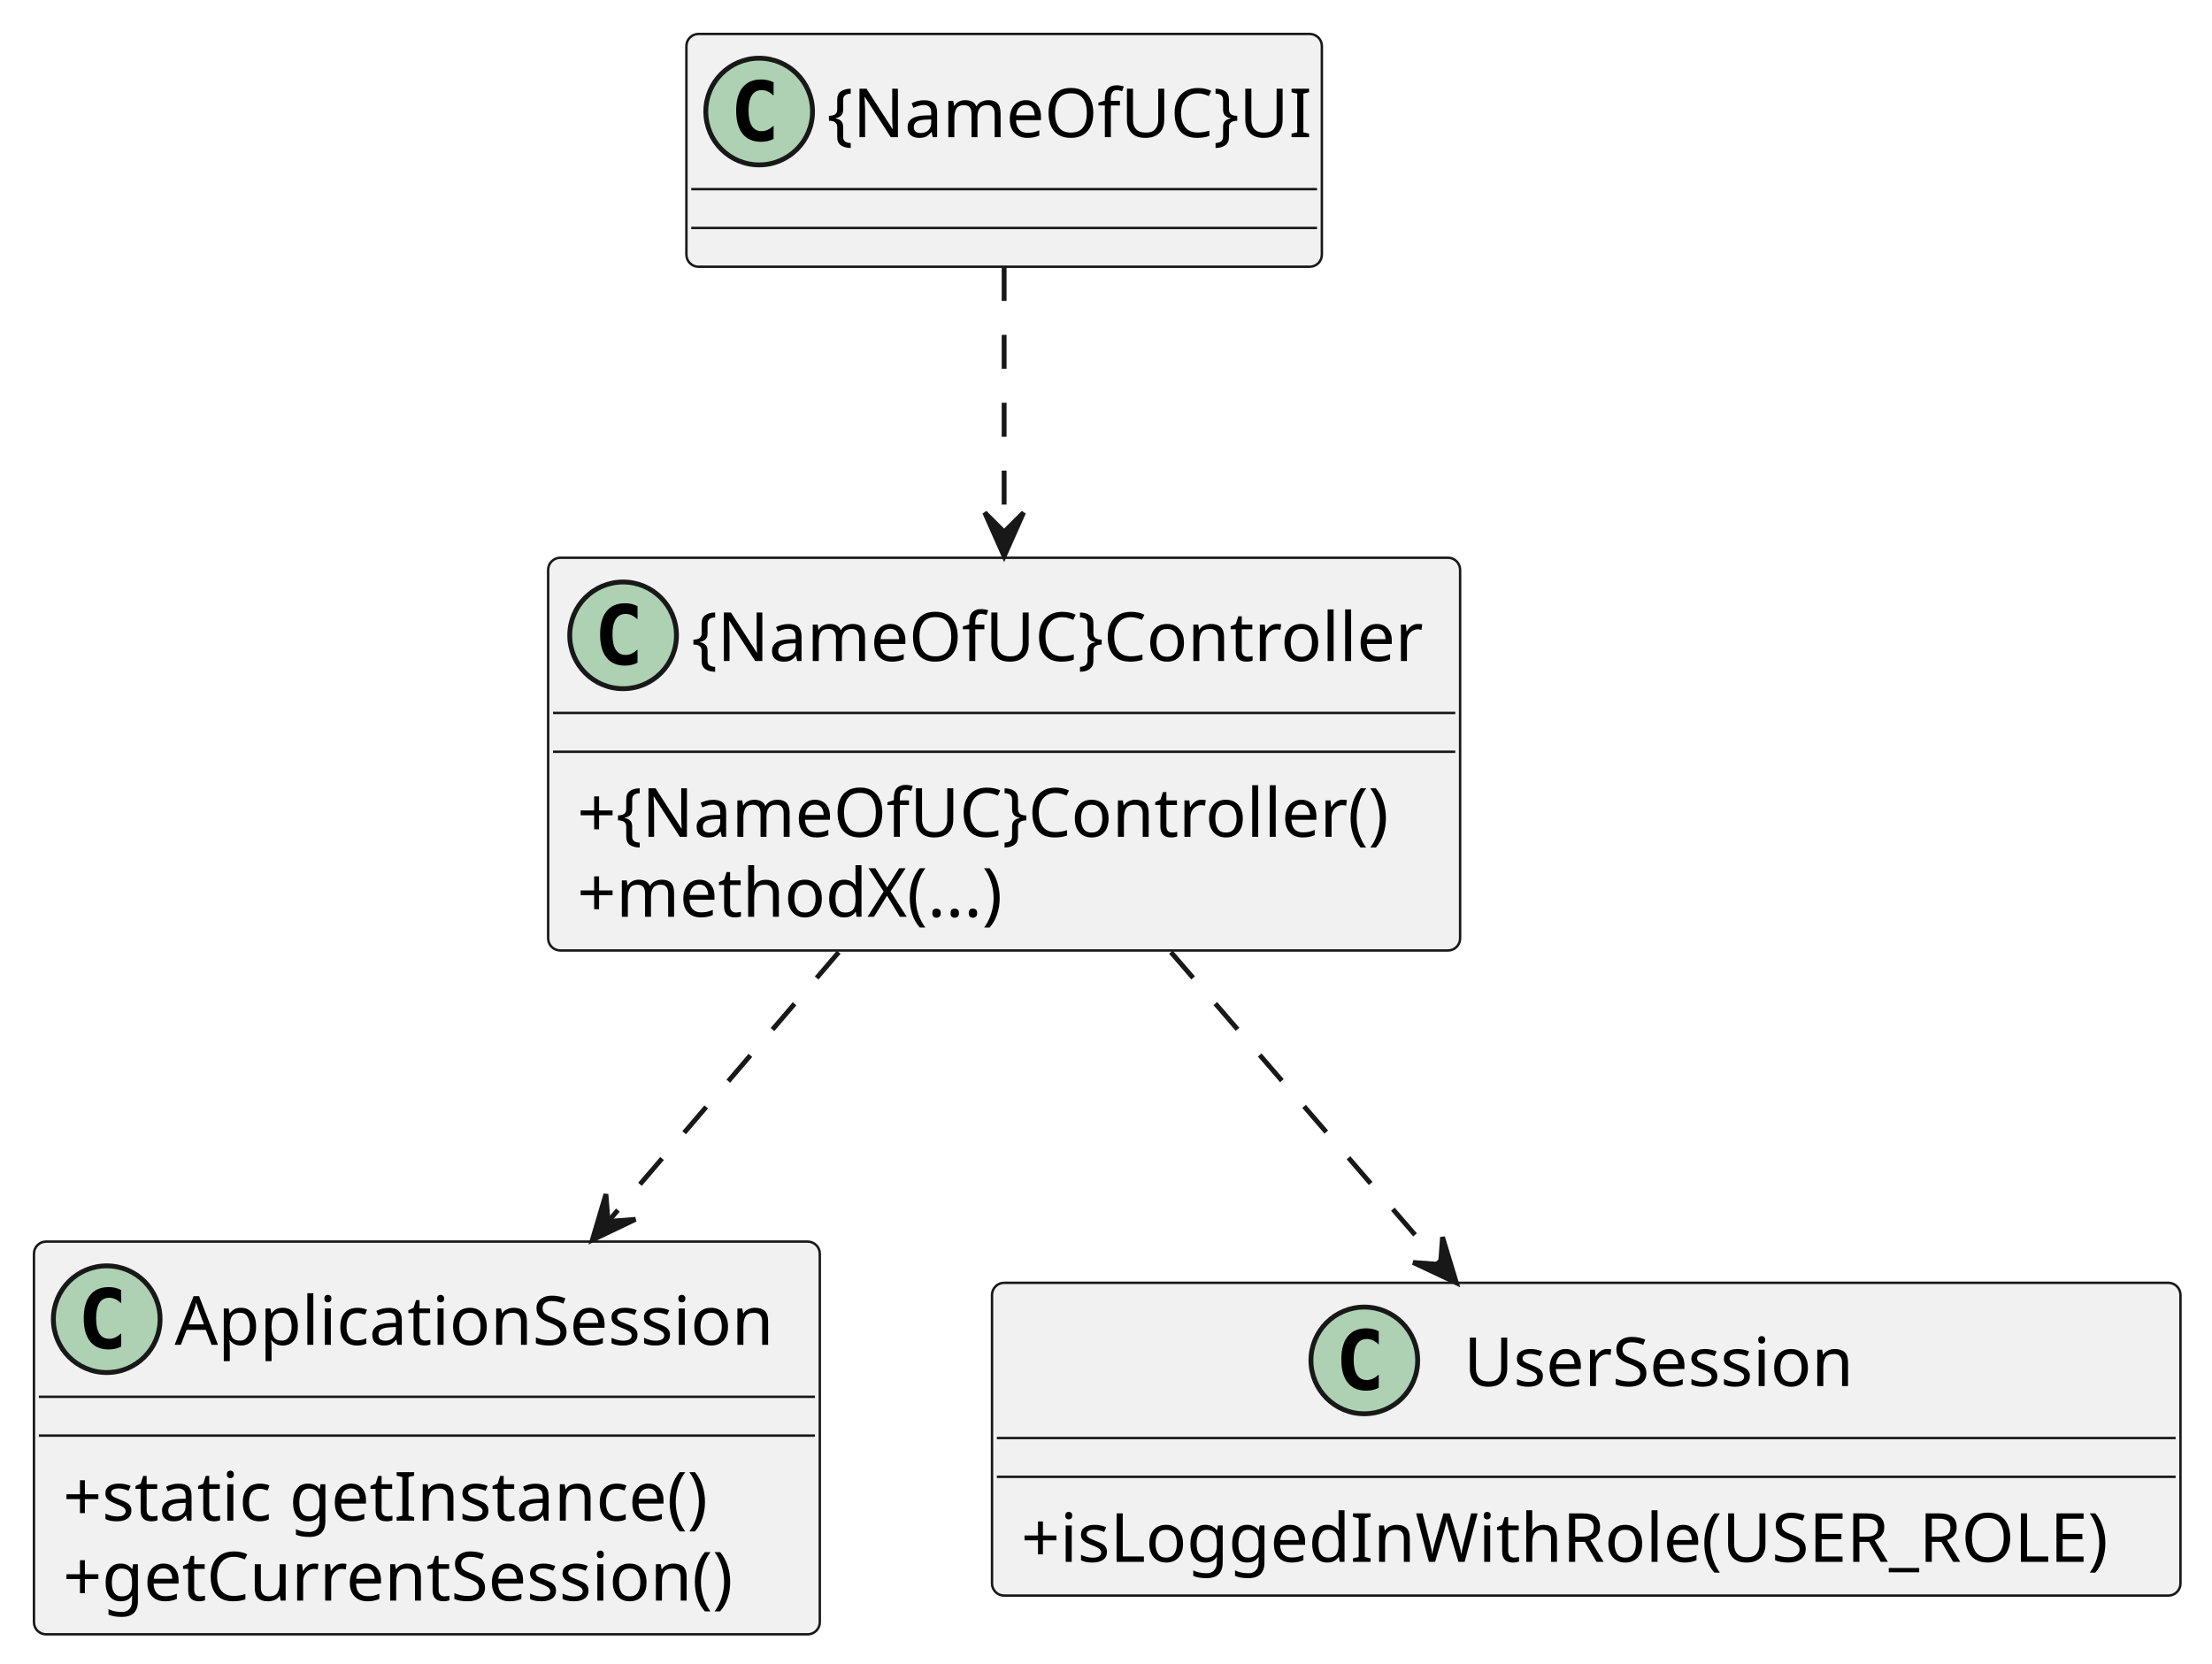
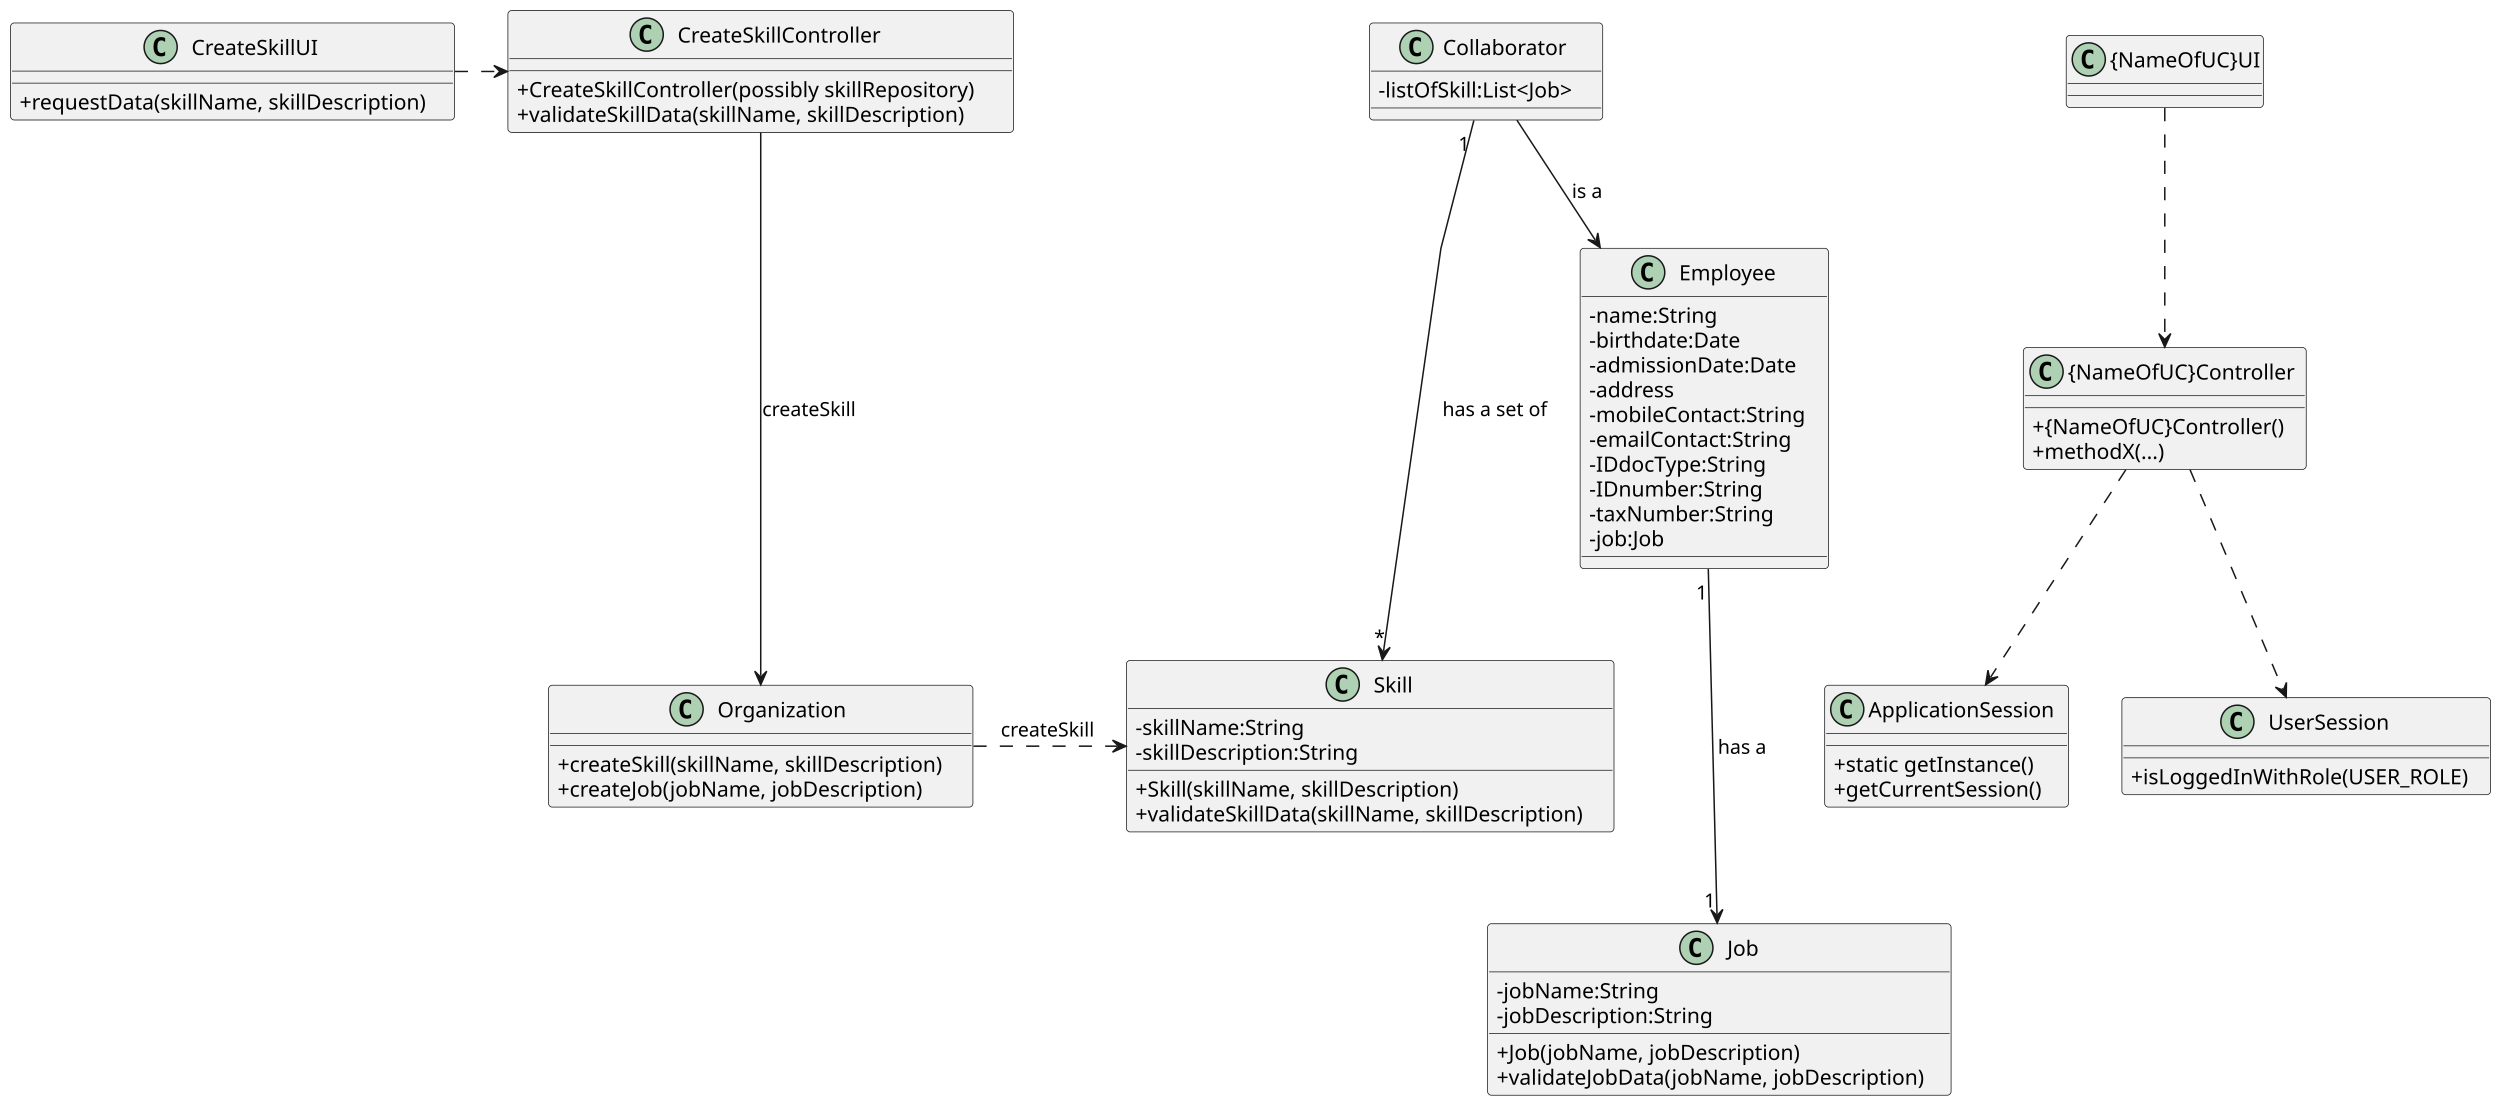
- <svg xmlns="http://www.w3.org/2000/svg" contentStyleType="text/css" height="343px" preserveAspectRatio="none" style="width:456px;height:343px;background:#FFFFFF;" version="1.1" viewBox="0 0 456 343" width="456px" zoomAndPan="magnify">
+ <svg xmlns="http://www.w3.org/2000/svg" contentStyleType="text/css" height="587.2px" preserveAspectRatio="none" style="width:1329px;height:587px;background:#FFFFFF;" version="1.1" viewBox="0 0 1329 587" width="1329.6px" zoomAndPan="magnify">
  <defs />
  <g>
    <g id="elem_ApplicationSession">
-       <rect codeLine="3" fill="#F1F1F1" height="80.977" id="ApplicationSession" rx="2.5" ry="2.5" style="stroke:#181818;stroke-width:0.5;" width="162" x="7" y="256" />
-       <ellipse cx="22" cy="272" fill="#ADD1B2" rx="11" ry="11" style="stroke:#181818;stroke-width:1.0;" />
-       <path d="M24.973,277.643 Q24.392,277.942 23.753,278.091 Q23.114,278.241 22.408,278.241 Q19.901,278.241 18.581,276.589 Q17.262,274.937 17.262,271.816 Q17.262,268.687 18.581,267.035 Q19.901,265.383 22.408,265.383 Q23.114,265.383 23.761,265.532 Q24.409,265.682 24.973,265.981 L24.973,268.703 Q24.342,268.122 23.749,267.852 Q23.155,267.582 22.524,267.582 Q21.18,267.582 20.495,268.649 Q19.81,269.716 19.81,271.816 Q19.81,273.908 20.495,274.974 Q21.18,276.041 22.524,276.041 Q23.155,276.041 23.749,275.771 Q24.342,275.502 24.973,274.92 Z " fill="#000000" />
-       <text fill="#000000" font-family="sans-serif" font-size="14" lengthAdjust="spacing" textLength="130" x="36" y="277.291">ApplicationSession</text>
-       <line style="stroke:#181818;stroke-width:0.5;" x1="8" x2="168" y1="288" y2="288" />
-       <line style="stroke:#181818;stroke-width:0.5;" x1="8" x2="168" y1="296" y2="296" />
-       <text fill="#000000" font-family="sans-serif" font-size="14" lengthAdjust="spacing" textLength="140" x="13" y="313.535">+static getInstance()</text>
-       <text fill="#000000" font-family="sans-serif" font-size="14" lengthAdjust="spacing" textLength="148" x="13" y="330.023">+getCurrentSession()</text>
+       <rect codeLine="5" fill="#F1F1F1" height="64.781" id="ApplicationSession" rx="2" ry="2" style="stroke:#181818;stroke-width:0.4;" width="129.6" x="970" y="364.28" />
+       <ellipse cx="982" cy="377.08" fill="#ADD1B2" rx="8.8" ry="8.8" style="stroke:#181818;stroke-width:0.8;" />
+       <path d="M984.379,381.594 Q983.914,381.834 983.402,381.953 Q982.891,382.073 982.327,382.073 Q980.321,382.073 979.265,380.751 Q978.209,379.43 978.209,376.933 Q978.209,374.429 979.265,373.108 Q980.321,371.786 982.327,371.786 Q982.891,371.786 983.409,371.906 Q983.927,372.025 984.379,372.264 L984.379,374.442 Q983.874,373.978 983.399,373.762 Q982.924,373.546 982.419,373.546 Q981.344,373.546 980.796,374.399 Q980.248,375.253 980.248,376.933 Q980.248,378.606 980.796,379.459 Q981.344,380.313 982.419,380.313 Q982.924,380.313 983.399,380.097 Q983.874,379.881 984.379,379.416 Z " fill="#000000" />
+       <text fill="#000000" font-family="sans-serif" font-size="11.2" lengthAdjust="spacing" textLength="104" x="993.2" y="381.313">ApplicationSession</text>
+       <line style="stroke:#181818;stroke-width:0.4;" x1="970.8" x2="1098.8" y1="389.88" y2="389.88" />
+       <line style="stroke:#181818;stroke-width:0.4;" x1="970.8" x2="1098.8" y1="396.28" y2="396.28" />
+       <text fill="#000000" font-family="sans-serif" font-size="11.2" lengthAdjust="spacing" textLength="112" x="974.8" y="410.308">+static getInstance()</text>
+       <text fill="#000000" font-family="sans-serif" font-size="11.2" lengthAdjust="spacing" textLength="118.4" x="974.8" y="423.499">+getCurrentSession()</text>
    </g>
    <g id="elem_UserSession">
-       <rect codeLine="9" fill="#F1F1F1" height="64.488" id="UserSession" rx="2.5" ry="2.5" style="stroke:#181818;stroke-width:0.5;" width="245" x="204.5" y="264.5" />
-       <ellipse cx="281.25" cy="280.5" fill="#ADD1B2" rx="11" ry="11" style="stroke:#181818;stroke-width:1.0;" />
-       <path d="M284.223,286.143 Q283.642,286.442 283.003,286.591 Q282.364,286.741 281.658,286.741 Q279.151,286.741 277.832,285.089 Q276.512,283.437 276.512,280.316 Q276.512,277.187 277.832,275.535 Q279.151,273.883 281.658,273.883 Q282.364,273.883 283.011,274.032 Q283.659,274.182 284.223,274.481 L284.223,277.203 Q283.592,276.622 282.999,276.352 Q282.405,276.082 281.774,276.082 Q280.43,276.082 279.745,277.149 Q279.06,278.216 279.06,280.316 Q279.06,282.408 279.745,283.474 Q280.43,284.541 281.774,284.541 Q282.405,284.541 282.999,284.271 Q283.592,284.002 284.223,283.42 Z " fill="#000000" />
-       <text fill="#000000" font-family="sans-serif" font-size="14" lengthAdjust="spacing" textLength="83" x="301.75" y="285.791">UserSession</text>
-       <line style="stroke:#181818;stroke-width:0.5;" x1="205.5" x2="448.5" y1="296.5" y2="296.5" />
-       <line style="stroke:#181818;stroke-width:0.5;" x1="205.5" x2="448.5" y1="304.5" y2="304.5" />
-       <text fill="#000000" font-family="sans-serif" font-size="14" lengthAdjust="spacing" textLength="233" x="210.5" y="322.035">+isLoggedInWithRole(USER_ROLE)</text>
+       <rect codeLine="11" fill="#F1F1F1" height="51.591" id="UserSession" rx="2" ry="2" style="stroke:#181818;stroke-width:0.4;" width="196" x="1128" y="370.88" />
+       <ellipse cx="1189.4" cy="383.68" fill="#ADD1B2" rx="8.8" ry="8.8" style="stroke:#181818;stroke-width:0.8;" />
+       <path d="M1191.778,388.195 Q1191.314,388.433 1190.802,388.553 Q1190.291,388.673 1189.727,388.673 Q1187.721,388.673 1186.665,387.351 Q1185.609,386.03 1185.609,383.533 Q1185.609,381.029 1186.665,379.708 Q1187.721,378.386 1189.727,378.386 Q1190.291,378.386 1190.809,378.506 Q1191.327,378.625 1191.778,378.864 L1191.778,381.043 Q1191.274,380.578 1190.799,380.362 Q1190.324,380.146 1189.82,380.146 Q1188.744,380.146 1188.196,380.999 Q1187.648,381.853 1187.648,383.533 Q1187.648,385.206 1188.196,386.06 Q1188.744,386.913 1189.82,386.913 Q1190.324,386.913 1190.799,386.697 Q1191.274,386.481 1191.778,386.016 Z " fill="#000000" />
+       <text fill="#000000" font-family="sans-serif" font-size="11.2" lengthAdjust="spacing" textLength="66.4" x="1205.8" y="387.913">UserSession</text>
+       <line style="stroke:#181818;stroke-width:0.4;" x1="1128.8" x2="1323.2" y1="396.48" y2="396.48" />
+       <line style="stroke:#181818;stroke-width:0.4;" x1="1128.8" x2="1323.2" y1="402.88" y2="402.88" />
+       <text fill="#000000" font-family="sans-serif" font-size="11.2" lengthAdjust="spacing" textLength="186.4" x="1132.8" y="416.908">+isLoggedInWithRole(USER_ROLE)</text>
    </g>
    <g id="elem_{NameOfUC}Controller">
-       <rect codeLine="14" fill="#F1F1F1" height="80.977" id="{NameOfUC}Controller" rx="2.5" ry="2.5" style="stroke:#181818;stroke-width:0.5;" width="188" x="113" y="115" />
-       <ellipse cx="128.45" cy="131" fill="#ADD1B2" rx="11" ry="11" style="stroke:#181818;stroke-width:1.0;" />
-       <path d="M131.423,136.643 Q130.842,136.942 130.203,137.091 Q129.564,137.241 128.858,137.241 Q126.351,137.241 125.031,135.589 Q123.712,133.937 123.712,130.816 Q123.712,127.686 125.031,126.035 Q126.351,124.383 128.858,124.383 Q129.564,124.383 130.211,124.532 Q130.859,124.682 131.423,124.981 L131.423,127.703 Q130.792,127.122 130.199,126.852 Q129.605,126.582 128.974,126.582 Q127.63,126.582 126.945,127.649 Q126.26,128.716 126.26,130.816 Q126.26,132.908 126.945,133.974 Q127.63,135.041 128.974,135.041 Q129.605,135.041 130.199,134.771 Q130.792,134.501 131.423,133.92 Z " fill="#000000" />
-       <text fill="#000000" font-family="sans-serif" font-size="14" lengthAdjust="spacing" textLength="155" x="142.55" y="136.291">{NameOfUC}Controller</text>
-       <line style="stroke:#181818;stroke-width:0.5;" x1="114" x2="300" y1="147" y2="147" />
-       <line style="stroke:#181818;stroke-width:0.5;" x1="114" x2="300" y1="155" y2="155" />
-       <text fill="#000000" font-family="sans-serif" font-size="14" lengthAdjust="spacing" textLength="176" x="119" y="172.535">+{NameOfUC}Controller()</text>
-       <text fill="#000000" font-family="sans-serif" font-size="14" lengthAdjust="spacing" textLength="95" x="119" y="189.023">+methodX(...)</text>
+       <rect codeLine="16" fill="#F1F1F1" height="64.781" id="{NameOfUC}Controller" rx="2" ry="2" style="stroke:#181818;stroke-width:0.4;" width="150.4" x="1075.6" y="184.744" />
+       <ellipse cx="1087.96" cy="197.544" fill="#ADD1B2" rx="8.8" ry="8.8" style="stroke:#181818;stroke-width:0.8;" />
+       <path d="M1090.339,202.059 Q1089.874,202.298 1089.362,202.417 Q1088.851,202.537 1088.287,202.537 Q1086.281,202.537 1085.225,201.215 Q1084.169,199.894 1084.169,197.397 Q1084.169,194.893 1085.225,193.572 Q1086.281,192.25 1088.287,192.25 Q1088.851,192.25 1089.369,192.37 Q1089.887,192.489 1090.339,192.728 L1090.339,194.906 Q1089.834,194.442 1089.359,194.226 Q1088.884,194.01 1088.38,194.01 Q1087.304,194.01 1086.756,194.863 Q1086.208,195.717 1086.208,197.397 Q1086.208,199.07 1086.756,199.923 Q1087.304,200.777 1088.38,200.777 Q1088.884,200.777 1089.359,200.561 Q1089.834,200.345 1090.339,199.88 Z " fill="#000000" />
+       <text fill="#000000" font-family="sans-serif" font-size="11.2" lengthAdjust="spacing" textLength="124" x="1099.24" y="201.777">{NameOfUC}Controller</text>
+       <line style="stroke:#181818;stroke-width:0.4;" x1="1076.4" x2="1225.2" y1="210.344" y2="210.344" />
+       <line style="stroke:#181818;stroke-width:0.4;" x1="1076.4" x2="1225.2" y1="216.744" y2="216.744" />
+       <text fill="#000000" font-family="sans-serif" font-size="11.2" lengthAdjust="spacing" textLength="140.8" x="1080.4" y="230.772">+{NameOfUC}Controller()</text>
+       <text fill="#000000" font-family="sans-serif" font-size="11.2" lengthAdjust="spacing" textLength="76" x="1080.4" y="243.963">+methodX(...)</text>
    </g>
    <g id="elem_{NameOfUC}UI">
-       <rect codeLine="19" fill="#F1F1F1" height="48" id="{NameOfUC}UI" rx="2.5" ry="2.5" style="stroke:#181818;stroke-width:0.5;" width="131" x="141.5" y="7" />
-       <ellipse cx="156.5" cy="23" fill="#ADD1B2" rx="11" ry="11" style="stroke:#181818;stroke-width:1.0;" />
-       <path d="M159.473,28.643 Q158.892,28.942 158.253,29.091 Q157.614,29.241 156.908,29.241 Q154.401,29.241 153.082,27.589 Q151.762,25.937 151.762,22.816 Q151.762,19.686 153.082,18.035 Q154.401,16.383 156.908,16.383 Q157.614,16.383 158.261,16.532 Q158.909,16.682 159.473,16.98 L159.473,19.703 Q158.842,19.122 158.249,18.852 Q157.655,18.582 157.024,18.582 Q155.68,18.582 154.995,19.649 Q154.31,20.716 154.31,22.816 Q154.31,24.908 154.995,25.974 Q155.68,27.041 157.024,27.041 Q157.655,27.041 158.249,26.771 Q158.842,26.502 159.473,25.92 Z " fill="#000000" />
-       <text fill="#000000" font-family="sans-serif" font-size="14" lengthAdjust="spacing" textLength="99" x="170.5" y="28.291">{NameOfUC}UI</text>
-       <line style="stroke:#181818;stroke-width:0.5;" x1="142.5" x2="271.5" y1="39" y2="39" />
-       <line style="stroke:#181818;stroke-width:0.5;" x1="142.5" x2="271.5" y1="47" y2="47" />
+       <rect codeLine="21" fill="#F1F1F1" height="38.4" id="{NameOfUC}UI" rx="2" ry="2" style="stroke:#181818;stroke-width:0.4;" width="104.8" x="1098.4" y="18.792" />
+       <ellipse cx="1110.4" cy="31.592" fill="#ADD1B2" rx="8.8" ry="8.8" style="stroke:#181818;stroke-width:0.8;" />
+       <path d="M1112.778,36.106 Q1112.314,36.346 1111.802,36.465 Q1111.291,36.585 1110.727,36.585 Q1108.721,36.585 1107.665,35.263 Q1106.609,33.942 1106.609,31.445 Q1106.609,28.941 1107.665,27.62 Q1108.721,26.298 1110.727,26.298 Q1111.291,26.298 1111.809,26.418 Q1112.327,26.537 1112.778,26.776 L1112.778,28.954 Q1112.274,28.49 1111.799,28.274 Q1111.324,28.058 1110.82,28.058 Q1109.744,28.058 1109.196,28.911 Q1108.648,29.765 1108.648,31.445 Q1108.648,33.118 1109.196,33.971 Q1109.744,34.825 1110.82,34.825 Q1111.324,34.825 1111.799,34.609 Q1112.274,34.393 1112.778,33.928 Z " fill="#000000" />
+       <text fill="#000000" font-family="sans-serif" font-size="11.2" lengthAdjust="spacing" textLength="79.2" x="1121.6" y="35.825">{NameOfUC}UI</text>
+       <line style="stroke:#181818;stroke-width:0.4;" x1="1099.2" x2="1202.4" y1="44.392" y2="44.392" />
+       <line style="stroke:#181818;stroke-width:0.4;" x1="1099.2" x2="1202.4" y1="50.792" y2="50.792" />
+     </g>
+     <g id="elem_CreateSkillController">
+       <rect codeLine="25" fill="#F1F1F1" height="64.781" id="CreateSkillController" rx="2" ry="2" style="stroke:#181818;stroke-width:0.4;" width="268.8" x="270" y="5.6" />
+       <ellipse cx="343.8" cy="18.4" fill="#ADD1B2" rx="8.8" ry="8.8" style="stroke:#181818;stroke-width:0.8;" />
+       <path d="M346.178,22.915 Q345.714,23.154 345.202,23.273 Q344.691,23.393 344.127,23.393 Q342.121,23.393 341.065,22.071 Q340.009,20.75 340.009,18.253 Q340.009,15.749 341.065,14.428 Q342.121,13.106 344.127,13.106 Q344.691,13.106 345.209,13.226 Q345.727,13.345 346.178,13.584 L346.178,15.762 Q345.674,15.298 345.199,15.082 Q344.724,14.866 344.219,14.866 Q343.144,14.866 342.596,15.719 Q342.048,16.573 342.048,18.253 Q342.048,19.926 342.596,20.779 Q343.144,21.633 344.219,21.633 Q344.724,21.633 345.199,21.417 Q345.674,21.201 346.178,20.736 Z " fill="#000000" />
+       <text fill="#000000" font-family="sans-serif" font-size="11.2" lengthAdjust="spacing" textLength="114.4" x="360.2" y="22.633">CreateSkillController</text>
+       <line style="stroke:#181818;stroke-width:0.4;" x1="270.8" x2="538" y1="31.2" y2="31.2" />
+       <line style="stroke:#181818;stroke-width:0.4;" x1="270.8" x2="538" y1="37.6" y2="37.6" />
+       <text fill="#000000" font-family="sans-serif" font-size="11.2" lengthAdjust="spacing" textLength="259.2" x="274.8" y="51.628">+CreateSkillController(possibly skillRepository)</text>
+       <text fill="#000000" font-family="sans-serif" font-size="11.2" lengthAdjust="spacing" textLength="249.6" x="274.8" y="64.819">+validateSkillData(skillName, skillDescription)</text>
+     </g>
+     <g id="elem_CreateSkillUI">
+       <rect codeLine="32" fill="#F1F1F1" height="51.591" id="CreateSkillUI" rx="2" ry="2" style="stroke:#181818;stroke-width:0.4;" width="236" x="5.6" y="12.2" />
+       <ellipse cx="85.4" cy="25" fill="#ADD1B2" rx="8.8" ry="8.8" style="stroke:#181818;stroke-width:0.8;" />
+       <path d="M87.778,29.515 Q87.314,29.753 86.802,29.873 Q86.291,29.993 85.727,29.993 Q83.721,29.993 82.665,28.671 Q81.609,27.35 81.609,24.853 Q81.609,22.349 82.665,21.028 Q83.721,19.706 85.727,19.706 Q86.291,19.706 86.809,19.826 Q87.327,19.945 87.778,20.184 L87.778,22.363 Q87.274,21.898 86.799,21.682 Q86.324,21.466 85.82,21.466 Q84.744,21.466 84.196,22.319 Q83.648,23.173 83.648,24.853 Q83.648,26.526 84.196,27.38 Q84.744,28.233 85.82,28.233 Q86.324,28.233 86.799,28.017 Q87.274,27.801 87.778,27.336 Z " fill="#000000" />
+       <text fill="#000000" font-family="sans-serif" font-size="11.2" lengthAdjust="spacing" textLength="69.6" x="101.8" y="29.233">CreateSkillUI</text>
+       <line style="stroke:#181818;stroke-width:0.4;" x1="6.4" x2="240.8" y1="37.8" y2="37.8" />
+       <line style="stroke:#181818;stroke-width:0.4;" x1="6.4" x2="240.8" y1="44.2" y2="44.2" />
+       <text fill="#000000" font-family="sans-serif" font-size="11.2" lengthAdjust="spacing" textLength="226.4" x="10.4" y="58.228">+requestData(skillName, skillDescription)</text>
+     </g>
+     <g id="elem_Employee">
+       <rect codeLine="37" fill="#F1F1F1" height="170.306" id="Employee" rx="2" ry="2" style="stroke:#181818;stroke-width:0.4;" width="132" x="840" y="131.984" />
+       <ellipse cx="876.2" cy="144.784" fill="#ADD1B2" rx="8.8" ry="8.8" style="stroke:#181818;stroke-width:0.8;" />
+       <path d="M878.578,149.298 Q878.114,149.537 877.602,149.657 Q877.091,149.777 876.527,149.777 Q874.521,149.777 873.465,148.455 Q872.409,147.134 872.409,144.637 Q872.409,142.133 873.465,140.812 Q874.521,139.49 876.527,139.49 Q877.091,139.49 877.609,139.61 Q878.127,139.729 878.578,139.968 L878.578,142.147 Q878.074,141.682 877.599,141.466 Q877.124,141.25 876.62,141.25 Q875.544,141.25 874.996,142.103 Q874.448,142.957 874.448,144.637 Q874.448,146.31 874.996,147.163 Q875.544,148.017 876.62,148.017 Q877.124,148.017 877.599,147.801 Q878.074,147.585 878.578,147.12 Z " fill="#000000" />
+       <text fill="#000000" font-family="sans-serif" font-size="11.2" lengthAdjust="spacing" textLength="52.8" x="892.6" y="149.017">Employee</text>
+       <line style="stroke:#181818;stroke-width:0.4;" x1="840.8" x2="971.2" y1="157.584" y2="157.584" />
+       <text fill="#000000" font-family="sans-serif" font-size="11.2" lengthAdjust="spacing" textLength="72.8" x="844.8" y="171.612">-name:String</text>
+       <text fill="#000000" font-family="sans-serif" font-size="11.2" lengthAdjust="spacing" textLength="84.8" x="844.8" y="184.803">-birthdate:Date</text>
+       <text fill="#000000" font-family="sans-serif" font-size="11.2" lengthAdjust="spacing" textLength="115.2" x="844.8" y="197.993">-admissionDate:Date</text>
+       <text fill="#000000" font-family="sans-serif" font-size="11.2" lengthAdjust="spacing" textLength="49.6" x="844.8" y="211.184">-address</text>
+       <text fill="#000000" font-family="sans-serif" font-size="11.2" lengthAdjust="spacing" textLength="122.4" x="844.8" y="224.375">-mobileContact:String</text>
+       <text fill="#000000" font-family="sans-serif" font-size="11.2" lengthAdjust="spacing" textLength="114.4" x="844.8" y="237.565">-emailContact:String</text>
+       <text fill="#000000" font-family="sans-serif" font-size="11.2" lengthAdjust="spacing" textLength="100" x="844.8" y="250.756">-IDdocType:String</text>
+       <text fill="#000000" font-family="sans-serif" font-size="11.2" lengthAdjust="spacing" textLength="96.8" x="844.8" y="263.947">-IDnumber:String</text>
+       <text fill="#000000" font-family="sans-serif" font-size="11.2" lengthAdjust="spacing" textLength="104" x="844.8" y="277.137">-taxNumber:String</text>
+       <text fill="#000000" font-family="sans-serif" font-size="11.2" lengthAdjust="spacing" textLength="44.8" x="844.8" y="290.328">-job:Job</text>
+       <line style="stroke:#181818;stroke-width:0.4;" x1="840.8" x2="971.2" y1="295.89" y2="295.89" />
+     </g>
+     <g id="elem_Collaborator">
+       <rect codeLine="51" fill="#F1F1F1" height="51.591" id="Collaborator" rx="2" ry="2" style="stroke:#181818;stroke-width:0.4;" width="124" x="728" y="12.2" />
+       <ellipse cx="752.96" cy="25" fill="#ADD1B2" rx="8.8" ry="8.8" style="stroke:#181818;stroke-width:0.8;" />
+       <path d="M755.338,29.515 Q754.874,29.753 754.362,29.873 Q753.851,29.993 753.287,29.993 Q751.281,29.993 750.225,28.671 Q749.169,27.35 749.169,24.853 Q749.169,22.349 750.225,21.028 Q751.281,19.706 753.287,19.706 Q753.851,19.706 754.369,19.826 Q754.887,19.945 755.338,20.184 L755.338,22.363 Q754.834,21.898 754.359,21.682 Q753.884,21.466 753.38,21.466 Q752.304,21.466 751.756,22.319 Q751.208,23.173 751.208,24.853 Q751.208,26.526 751.756,27.38 Q752.304,28.233 753.38,28.233 Q753.884,28.233 754.359,28.017 Q754.834,27.801 755.338,27.336 Z " fill="#000000" />
+       <text fill="#000000" font-family="sans-serif" font-size="11.2" lengthAdjust="spacing" textLength="69.6" x="767.04" y="29.233">Collaborator</text>
+       <line style="stroke:#181818;stroke-width:0.4;" x1="728.8" x2="851.2" y1="37.8" y2="37.8" />
+       <text fill="#000000" font-family="sans-serif" font-size="11.2" lengthAdjust="spacing" textLength="114.4" x="732.8" y="51.828">-listOfSkill:List&lt;Job&gt;</text>
+       <line style="stroke:#181818;stroke-width:0.4;" x1="728.8" x2="851.2" y1="57.391" y2="57.391" />
+     </g>
+     <g id="elem_Organization">
+       <rect codeLine="55" fill="#F1F1F1" height="64.781" id="Organization" rx="2" ry="2" style="stroke:#181818;stroke-width:0.4;" width="225.6" x="291.6" y="364.28" />
+       <ellipse cx="365" cy="377.08" fill="#ADD1B2" rx="8.8" ry="8.8" style="stroke:#181818;stroke-width:0.8;" />
+       <path d="M367.378,381.594 Q366.914,381.834 366.402,381.953 Q365.891,382.073 365.327,382.073 Q363.321,382.073 362.265,380.751 Q361.209,379.43 361.209,376.933 Q361.209,374.429 362.265,373.108 Q363.321,371.786 365.327,371.786 Q365.891,371.786 366.409,371.906 Q366.927,372.025 367.378,372.264 L367.378,374.442 Q366.874,373.978 366.399,373.762 Q365.924,373.546 365.42,373.546 Q364.344,373.546 363.796,374.399 Q363.248,375.253 363.248,376.933 Q363.248,378.606 363.796,379.459 Q364.344,380.313 365.42,380.313 Q365.924,380.313 366.399,380.097 Q366.874,379.881 367.378,379.416 Z " fill="#000000" />
+       <text fill="#000000" font-family="sans-serif" font-size="11.2" lengthAdjust="spacing" textLength="72" x="381.4" y="381.313">Organization</text>
+       <line style="stroke:#181818;stroke-width:0.4;" x1="292.4" x2="516.4" y1="389.88" y2="389.88" />
+       <line style="stroke:#181818;stroke-width:0.4;" x1="292.4" x2="516.4" y1="396.28" y2="396.28" />
+       <text fill="#000000" font-family="sans-serif" font-size="11.2" lengthAdjust="spacing" textLength="216" x="296.4" y="410.308">+createSkill(skillName, skillDescription)</text>
+       <text fill="#000000" font-family="sans-serif" font-size="11.2" lengthAdjust="spacing" textLength="203.2" x="296.4" y="423.499">+createJob(jobName, jobDescription)</text>
+     </g>
+     <g id="elem_Skill">
+       <rect codeLine="61" fill="#F1F1F1" height="91.162" id="Skill" rx="2" ry="2" style="stroke:#181818;stroke-width:0.4;" width="259.2" x="598.8" y="351.088" />
+       <ellipse cx="713.8" cy="363.888" fill="#ADD1B2" rx="8.8" ry="8.8" style="stroke:#181818;stroke-width:0.8;" />
+       <path d="M716.178,368.402 Q715.714,368.642 715.202,368.761 Q714.691,368.881 714.127,368.881 Q712.121,368.881 711.065,367.559 Q710.009,366.238 710.009,363.741 Q710.009,361.237 711.065,359.916 Q712.121,358.594 714.127,358.594 Q714.691,358.594 715.209,358.714 Q715.727,358.833 716.178,359.072 L716.178,361.25 Q715.674,360.786 715.199,360.57 Q714.724,360.354 714.22,360.354 Q713.144,360.354 712.596,361.207 Q712.048,362.061 712.048,363.741 Q712.048,365.414 712.596,366.267 Q713.144,367.121 714.22,367.121 Q714.724,367.121 715.199,366.905 Q715.674,366.689 716.178,366.224 Z " fill="#000000" />
+       <text fill="#000000" font-family="sans-serif" font-size="11.2" lengthAdjust="spacing" textLength="22.4" x="730.2" y="368.121">Skill</text>
+       <line style="stroke:#181818;stroke-width:0.4;" x1="599.6" x2="857.2" y1="376.688" y2="376.688" />
+       <text fill="#000000" font-family="sans-serif" font-size="11.2" lengthAdjust="spacing" textLength="95.2" x="603.6" y="390.716">-skillName:String</text>
+       <text fill="#000000" font-family="sans-serif" font-size="11.2" lengthAdjust="spacing" textLength="126.4" x="603.6" y="403.907">-skillDescription:String</text>
+       <line style="stroke:#181818;stroke-width:0.4;" x1="599.6" x2="857.2" y1="409.469" y2="409.469" />
+       <text fill="#000000" font-family="sans-serif" font-size="11.2" lengthAdjust="spacing" textLength="182.4" x="603.6" y="423.497">+Skill(skillName, skillDescription)</text>
+       <text fill="#000000" font-family="sans-serif" font-size="11.2" lengthAdjust="spacing" textLength="249.6" x="603.6" y="436.688">+validateSkillData(skillName, skillDescription)</text>
+     </g>
+     <g id="elem_Job">
+       <rect codeLine="70" fill="#F1F1F1" height="91.162" id="Job" rx="2" ry="2" style="stroke:#181818;stroke-width:0.4;" width="246.4" x="790.8" y="491.056" />
+       <ellipse cx="901.8" cy="503.856" fill="#ADD1B2" rx="8.8" ry="8.8" style="stroke:#181818;stroke-width:0.8;" />
+       <path d="M904.178,508.37 Q903.714,508.61 903.202,508.729 Q902.691,508.849 902.127,508.849 Q900.121,508.849 899.065,507.527 Q898.009,506.206 898.009,503.709 Q898.009,501.205 899.065,499.884 Q900.121,498.562 902.127,498.562 Q902.691,498.562 903.209,498.682 Q903.727,498.801 904.178,499.04 L904.178,501.219 Q903.674,500.754 903.199,500.538 Q902.724,500.322 902.22,500.322 Q901.144,500.322 900.596,501.175 Q900.048,502.029 900.048,503.709 Q900.048,505.382 900.596,506.236 Q901.144,507.089 902.22,507.089 Q902.724,507.089 903.199,506.873 Q903.674,506.657 904.178,506.192 Z " fill="#000000" />
+       <text fill="#000000" font-family="sans-serif" font-size="11.2" lengthAdjust="spacing" textLength="17.6" x="918.2" y="508.089">Job</text>
+       <line style="stroke:#181818;stroke-width:0.4;" x1="791.6" x2="1036.4" y1="516.656" y2="516.656" />
+       <text fill="#000000" font-family="sans-serif" font-size="11.2" lengthAdjust="spacing" textLength="91.2" x="795.6" y="530.684">-jobName:String</text>
+       <text fill="#000000" font-family="sans-serif" font-size="11.2" lengthAdjust="spacing" textLength="122.4" x="795.6" y="543.875">-jobDescription:String</text>
+       <line style="stroke:#181818;stroke-width:0.4;" x1="791.6" x2="1036.4" y1="549.437" y2="549.437" />
+       <text fill="#000000" font-family="sans-serif" font-size="11.2" lengthAdjust="spacing" textLength="169.6" x="795.6" y="563.465">+Job(jobName, jobDescription)</text>
+       <text fill="#000000" font-family="sans-serif" font-size="11.2" lengthAdjust="spacing" textLength="236.8" x="795.6" y="576.656">+validateJobData(jobName, jobDescription)</text>
+     </g>
+     <g id="link_CreateSkillUI_CreateSkillController">
+       <path codeLine="80" d="M241.792,37.992 C250.352,37.992 255.4,37.992 264.928,37.992 " fill="none" id="CreateSkillUI-to-CreateSkillController" style="stroke:#181818;stroke-width:0.8;stroke-dasharray:7.0,7.0;" />
+       <polygon fill="#181818" points="269.728,37.992,262.528,34.792,265.728,37.992,262.528,41.192,269.728,37.992" style="stroke:#181818;stroke-width:0.8;" />
+     </g>
+     <g id="link_Collaborator_Skill">
+       <path codeLine="81" d="M783.504,64.016 C776.4,91.608 766,131.984 766,131.984 C766,131.984 746.237,270.688 735.501,346.056 " fill="none" id="Collaborator-to-Skill" style="stroke:#181818;stroke-width:0.8;" />
+       <polygon fill="#181818" points="734.824,350.808,739.007,344.131,735.388,346.848,732.671,343.229,734.824,350.808" style="stroke:#181818;stroke-width:0.8;" />
+       <text fill="#000000" font-family="sans-serif" font-size="10.4" lengthAdjust="spacing" textLength="58.4" x="766.8" y="221.191">has a set of</text>
+       <text fill="#000000" font-family="sans-serif" font-size="10.4" lengthAdjust="spacing" textLength="6.4" x="775.256" y="80.198">1</text>
+       <text fill="#000000" font-family="sans-serif" font-size="10.4" lengthAdjust="spacing" textLength="4.8" x="730.514" y="342.557">*</text>
+     </g>
+     <g id="link_Employee_Job">
+       <path codeLine="82" d="M908.128,302.504 C909.648,362.928 911.511,437.065 912.743,485.889 " fill="none" id="Employee-to-Job" style="stroke:#181818;stroke-width:0.8;" />
+       <polygon fill="#181818" points="912.864,490.688,915.881,483.41,912.763,486.689,909.483,483.571,912.864,490.688" style="stroke:#181818;stroke-width:0.8;" />
+       <text fill="#000000" font-family="sans-serif" font-size="10.4" lengthAdjust="spacing" textLength="26.4" x="913.2" y="400.727">has a</text>
+       <text fill="#000000" font-family="sans-serif" font-size="10.4" lengthAdjust="spacing" textLength="6.4" x="901.656" y="318.706">1</text>
+       <text fill="#000000" font-family="sans-serif" font-size="10.4" lengthAdjust="spacing" textLength="6.4" x="905.936" y="482.426">1</text>
+     </g>
+     <g id="link_CreateSkillController_Organization">
+       <path codeLine="83" d="M404.4,70.48 C404.4,138.16 404.4,291.36 404.4,359.2 " fill="none" id="CreateSkillController-to-Organization" style="stroke:#181818;stroke-width:0.8;" />
+       <polygon fill="#181818" points="404.4,364,407.6,356.8,404.4,360,401.2,356.8,404.4,364" style="stroke:#181818;stroke-width:0.8;" />
+       <text fill="#000000" font-family="sans-serif" font-size="10.4" lengthAdjust="spacing" textLength="52" x="405.2" y="221.191">createSkill</text>
+     </g>
+     <g id="link_Organization_Skill">
+       <path codeLine="84" d="M517.496,396.672 C543.688,396.672 566.968,396.672 593.816,396.672 " fill="none" id="Organization-to-Skill" style="stroke:#181818;stroke-width:0.8;stroke-dasharray:7.0,7.0;" />
+       <polygon fill="#181818" points="598.616,396.672,591.416,393.472,594.616,396.672,591.416,399.872,598.616,396.672" style="stroke:#181818;stroke-width:0.8;" />
+       <text fill="#000000" font-family="sans-serif" font-size="10.4" lengthAdjust="spacing" textLength="52" x="532" y="391.527">createSkill</text>
+     </g>
+     <g id="link_Collaborator_Employee">
+       <path codeLine="85" d="M806.376,63.856 C818.056,81.728 831.862,102.87 848.03,127.606 " fill="none" id="Collaborator-to-Employee" style="stroke:#181818;stroke-width:0.8;" />
+       <polygon fill="#181818" points="850.656,131.624,849.395,123.846,848.467,128.276,844.038,127.348,850.656,131.624" style="stroke:#181818;stroke-width:0.8;" />
+       <text fill="#000000" font-family="sans-serif" font-size="10.4" lengthAdjust="spacing" textLength="17.6" x="835.6" y="105.239">is a</text>
    </g>
    <g id="link_{NameOfUC}UI_{NameOfUC}Controller">
-       <path codeLine="22" d="M207,55.04 C207,70.37 207,91.02 207,109.53 " fill="none" id="{NameOfUC}UI-to-{NameOfUC}Controller" style="stroke:#181818;stroke-width:1.0;stroke-dasharray:7.0,7.0;" />
-       <polygon fill="#181818" points="207,114.69,211,105.69,207,109.69,203,105.69,207,114.69" style="stroke:#181818;stroke-width:1.0;" />
+       <path codeLine="89" d="M1150.8,57.456 C1150.8,87.64 1150.8,142.704 1150.8,179.712 " fill="none" id="{NameOfUC}UI-to-{NameOfUC}Controller" style="stroke:#181818;stroke-width:0.8;stroke-dasharray:7.0,7.0;" />
+       <polygon fill="#181818" points="1150.8,184.512,1154,177.312,1150.8,180.512,1147.6,177.312,1150.8,184.512" style="stroke:#181818;stroke-width:0.8;" />
    </g>
    <g id="link_{NameOfUC}Controller_ApplicationSession">
-       <path codeLine="23" d="M172.9,196.33 C158.09,213.63 140.69,233.96 125.51,251.69 " fill="none" id="{NameOfUC}Controller-to-ApplicationSession" style="stroke:#181818;stroke-width:1.0;stroke-dasharray:7.0,7.0;" />
-       <polygon fill="#181818" points="122.11,255.66,130.995,251.411,125.356,251.857,124.91,246.217,122.11,255.66" style="stroke:#181818;stroke-width:1.0;" />
+       <path codeLine="90" d="M1130.064,249.752 C1109.016,282.04 1079.229,327.723 1058.174,360.019 " fill="none" id="{NameOfUC}Controller-to-ApplicationSession" style="stroke:#181818;stroke-width:0.8;stroke-dasharray:7.0,7.0;" />
+       <polygon fill="#181818" points="1055.552,364.04,1062.165,359.756,1057.737,360.689,1056.804,356.261,1055.552,364.04" style="stroke:#181818;stroke-width:0.8;" />
    </g>
    <g id="link_{NameOfUC}Controller_UserSession">
-       <path codeLine="24" d="M241.39,196.33 C258.92,216.64 280.04,241.1 296.92,260.65 " fill="none" id="{NameOfUC}Controller-to-UserSession" style="stroke:#181818;stroke-width:1.0;stroke-dasharray:7.0,7.0;" />
-       <polygon fill="#181818" points="300.23,264.5,297.372,255.075,296.961,260.717,291.319,260.306,300.23,264.5" style="stroke:#181818;stroke-width:1.0;" />
+       <path codeLine="91" d="M1164.248,249.752 C1178.864,284.336 1200.06,334.483 1213.476,366.235 " fill="none" id="{NameOfUC}Controller-to-UserSession" style="stroke:#181818;stroke-width:0.8;stroke-dasharray:7.0,7.0;" />
+       <polygon fill="#181818" points="1215.344,370.656,1215.489,362.778,1213.787,366.971,1209.594,365.269,1215.344,370.656" style="stroke:#181818;stroke-width:0.8;" />
    </g>
  </g>
</svg>
